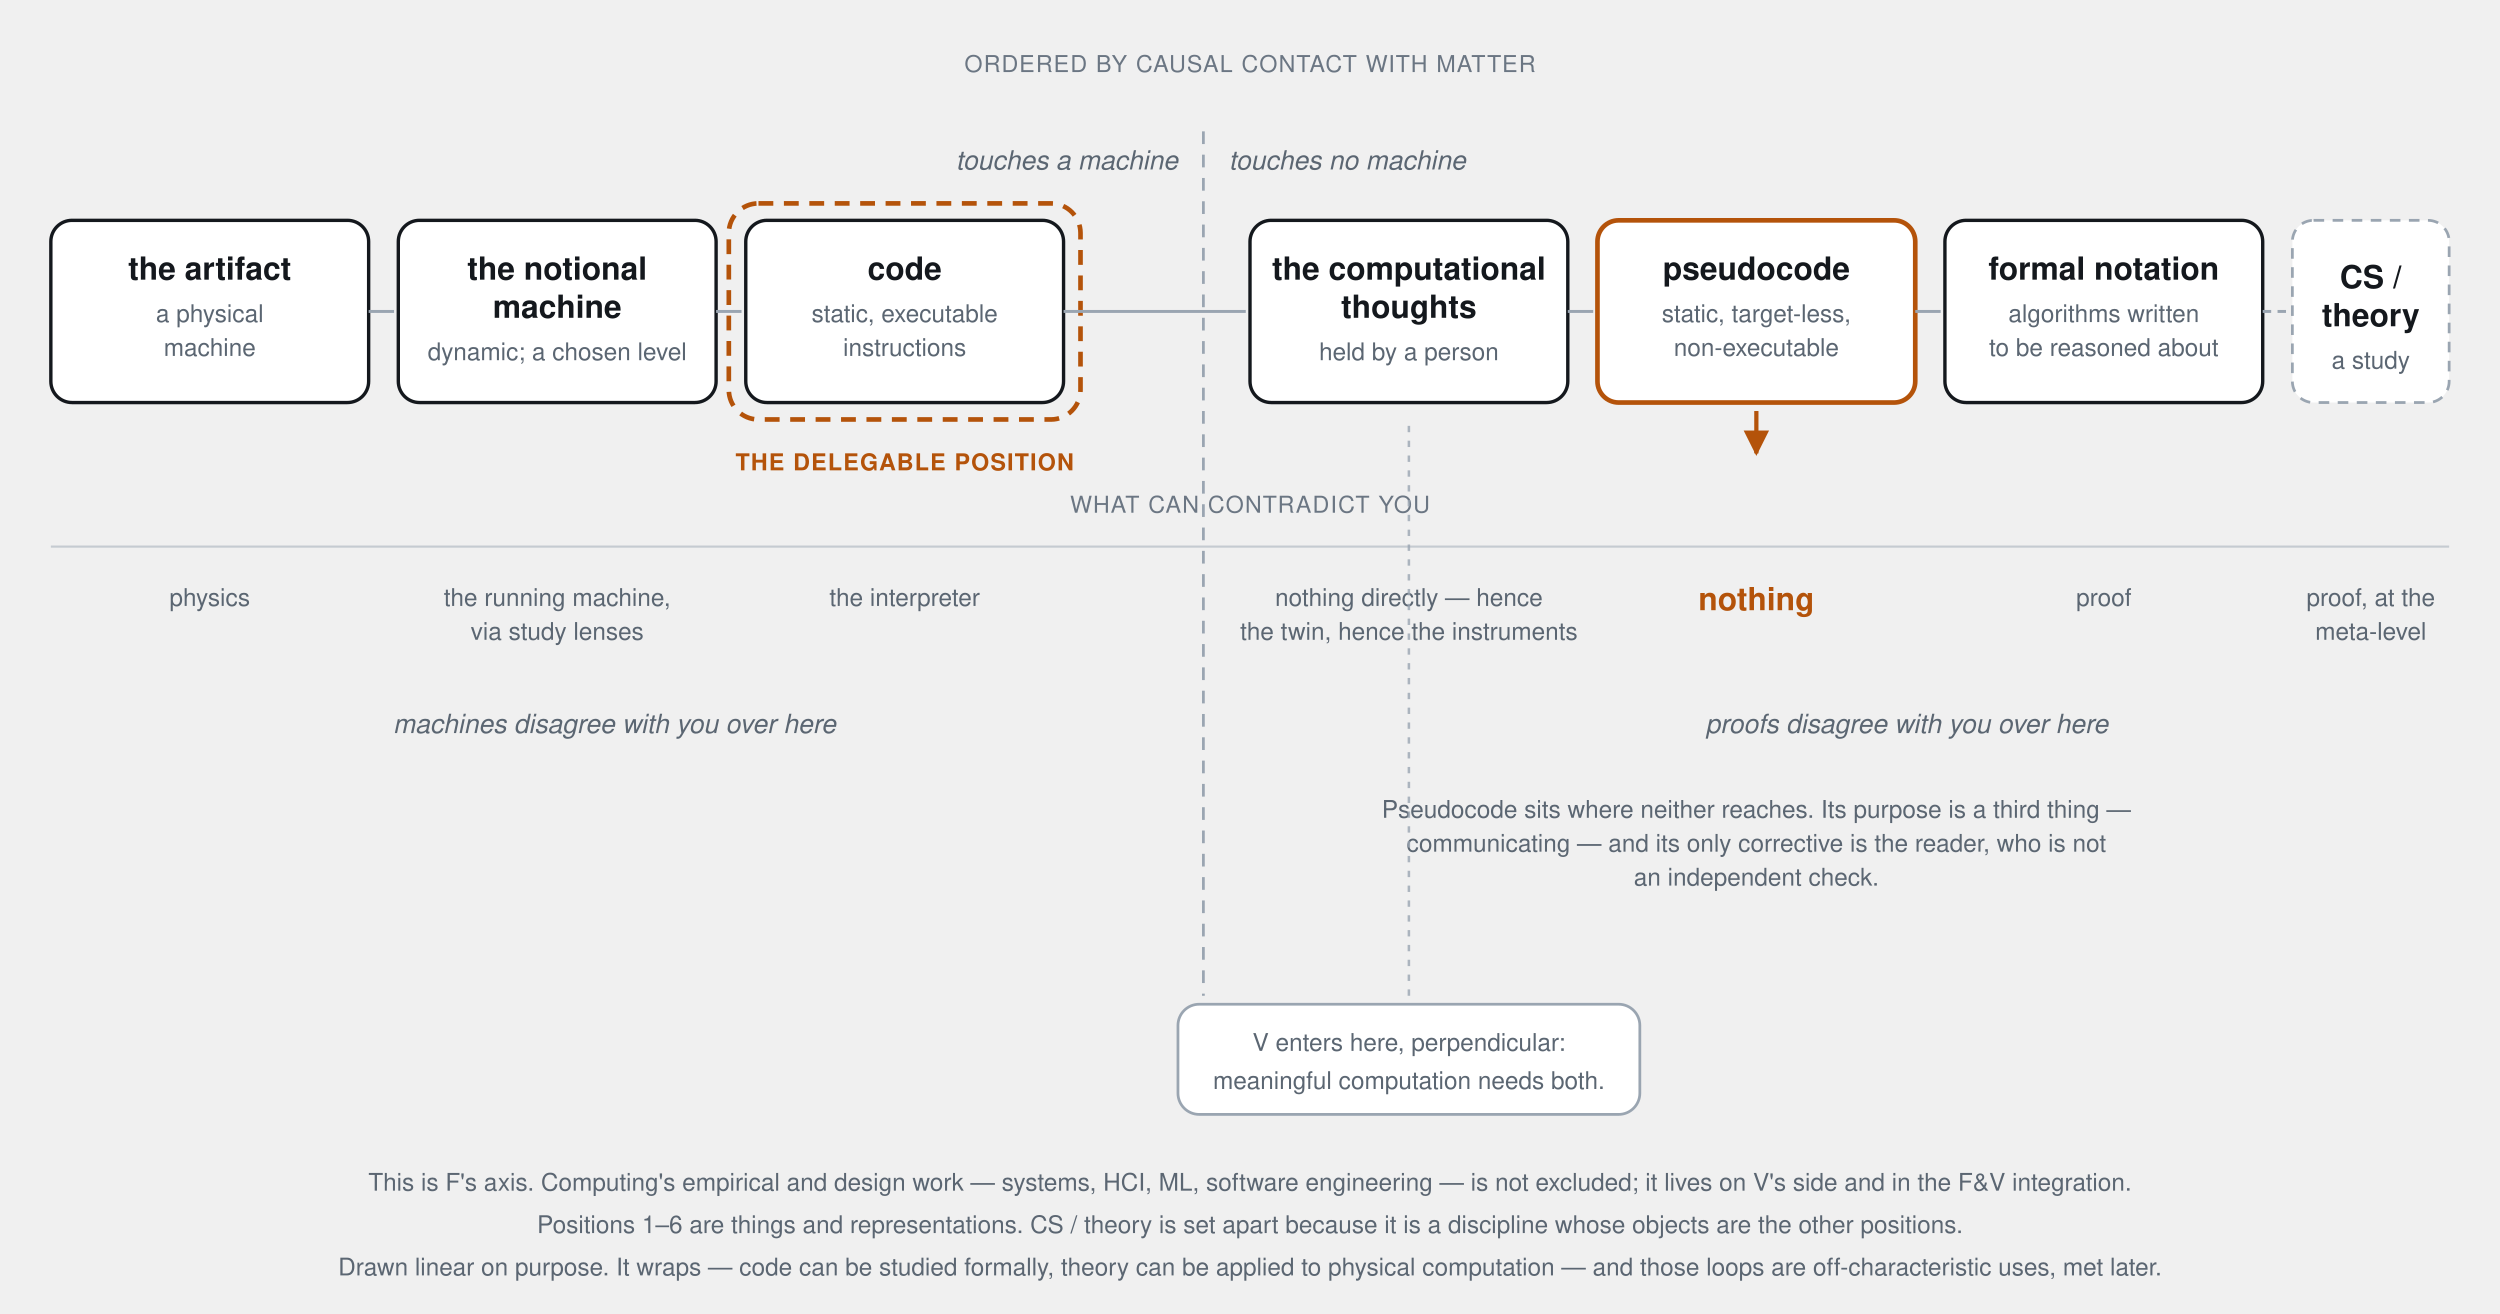
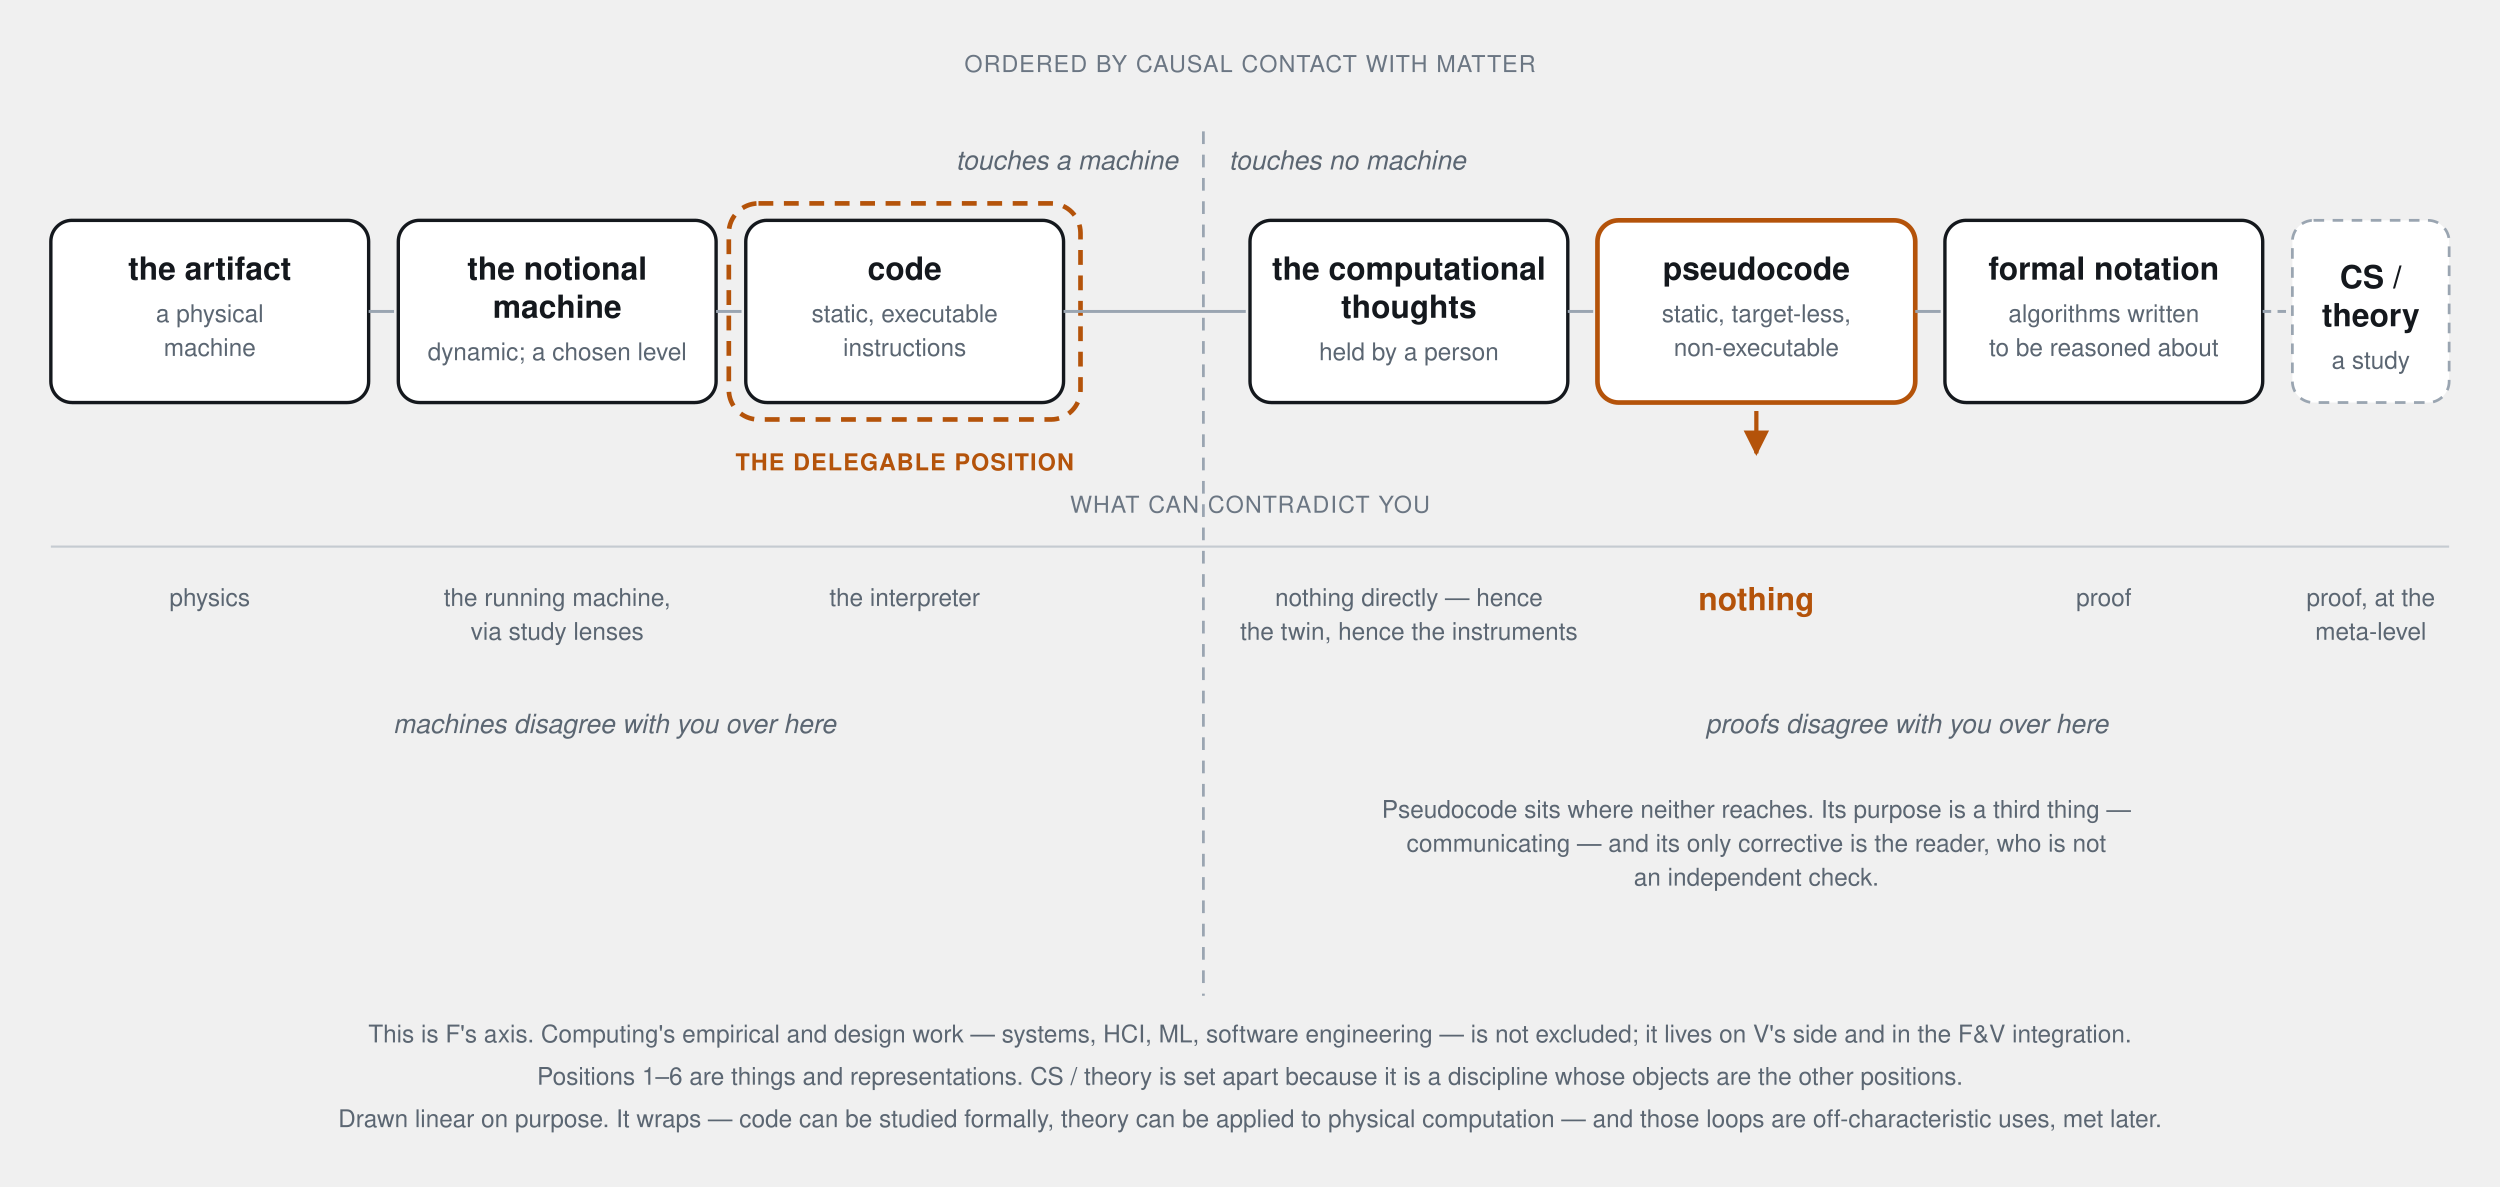
- <svg xmlns="http://www.w3.org/2000/svg" viewBox="0 0 1180 620" width="1180" height="620" role="img" aria-labelledby="ctl cds">
+ <svg xmlns="http://www.w3.org/2000/svg" viewBox="0 0 1180 560" width="1180" height="560" role="img" aria-labelledby="ctl cds">
  <style>
    :root { color-scheme: light dark; }
    .ink { fill: #14181d; }
    .muted { fill: #5b6672; }
    .line { stroke: #9aa5b1; }
    .box { fill: #ffffff; stroke: #14181d; }
    .soft { fill: #ffffff; stroke: #9aa5b1; }
    .accent { stroke: #b4530a; }
    .accentfill { fill: #b4530a; }
    .accenttag { fill: #b4530a; font-weight: 640; }
    .tag { fill: #6b7683; }
    @media (prefers-color-scheme: dark) {
      .ink { fill: #e8ecf1; }
      .muted { fill: #9aa5b1; }
      .line { stroke: #55606c; }
      .box { fill: #14181d; stroke: #e8ecf1; }
      .soft { fill: #14181d; stroke: #55606c; }
      .accent { stroke: #e8913f; }
      .accentfill { fill: #e8913f; }
      .accenttag { fill: #e8913f; }
      .tag { fill: #8792a0; }
    }
    text { font-family: ui-sans-serif, system-ui, -apple-system, "Segoe UI", Helvetica, Arial, sans-serif; }
    .h { font-size: 15px; font-weight: 640; }
    .s { font-size: 11.5px; }
    .g { font-size: 11px; letter-spacing: .05em; }
    .k { font-size: 12.5px; font-style: italic; }
  </style>
  <defs>
    <marker id="cdn" viewBox="0 0 10 10" refX="9" refY="5" markerWidth="6" markerHeight="6" orient="auto-start-reverse">
      <path d="M0 0 L10 5 L0 10 z" class="accentfill" />
    </marker>
  </defs>
  <text x="590" y="34" text-anchor="middle" class="g tag">ORDERED BY CAUSAL CONTACT WITH MATTER</text>
  <path d="M568 62 L568 470" class="line" fill="none" stroke-width="1.3" stroke-dasharray="6 5" />
  <text x="556" y="80" text-anchor="end" class="k muted">touches a machine</text>
  <text x="580" y="80" class="k muted">touches no machine</text>
  <rect x="24" y="104" width="150" height="86" rx="10" class="box" stroke-width="1.6" />
  <text x="99" y="132" text-anchor="middle" class="h ink">the artifact</text>
  <text x="99" y="152" text-anchor="middle" class="s muted">a physical</text>
  <text x="99" y="168" text-anchor="middle" class="s muted">machine</text>
  <rect x="188" y="104" width="150" height="86" rx="10" class="box" stroke-width="1.6" />
  <text x="263" y="132" text-anchor="middle" class="h ink">the notional</text>
  <text x="263" y="150" text-anchor="middle" class="h ink">machine</text>
  <text x="263" y="170" text-anchor="middle" class="s muted">dynamic; a chosen level</text>
  <rect x="344" y="96" width="166" height="102" rx="14" fill="none" class="accent" stroke-width="2.2" stroke-dasharray="7 5" />
  <rect x="352" y="104" width="150" height="86" rx="10" class="box" stroke-width="1.6" />
  <text x="427" y="132" text-anchor="middle" class="h ink">code</text>
  <text x="427" y="152" text-anchor="middle" class="s muted">static, executable</text>
  <text x="427" y="168" text-anchor="middle" class="s muted">instructions</text>
  <rect x="590" y="104" width="150" height="86" rx="10" class="box" stroke-width="1.6" />
  <text x="665" y="132" text-anchor="middle" class="h ink">the computational</text>
  <text x="665" y="150" text-anchor="middle" class="h ink">thoughts</text>
  <text x="665" y="170" text-anchor="middle" class="s muted">held by a person</text>
  <rect x="754" y="104" width="150" height="86" rx="10" class="box" stroke-width="2.2" style="stroke:#b4530a" />
  <text x="829" y="132" text-anchor="middle" class="h ink">pseudocode</text>
  <text x="829" y="152" text-anchor="middle" class="s muted">static, target-less,</text>
  <text x="829" y="168" text-anchor="middle" class="s muted">non-executable</text>
  <rect x="918" y="104" width="150" height="86" rx="10" class="box" stroke-width="1.6" />
  <text x="993" y="132" text-anchor="middle" class="h ink">formal notation</text>
  <text x="993" y="152" text-anchor="middle" class="s muted">algorithms written</text>
  <text x="993" y="168" text-anchor="middle" class="s muted">to be reasoned about</text>
  <rect x="1082" y="104" width="74" height="86" rx="10" class="soft" stroke-width="1.3" stroke-dasharray="5 4" />
  <text x="1119" y="136" text-anchor="middle" class="h ink">CS /</text>
  <text x="1119" y="154" text-anchor="middle" class="h ink">theory</text>
  <text x="1119" y="174" text-anchor="middle" class="s muted">a study</text>
  <path d="M174 147 L186 147" class="line" stroke-width="1.4" />
  <path d="M338 147 L350 147" class="line" stroke-width="1.4" />
  <path d="M502 147 L588 147" class="line" stroke-width="1.4" />
  <path d="M740 147 L752 147" class="line" stroke-width="1.4" />
  <path d="M904 147 L916 147" class="line" stroke-width="1.4" />
  <path d="M1068 147 L1080 147" class="line" stroke-width="1.4" stroke-dasharray="4 3" />
  <text x="590" y="242" text-anchor="middle" class="g tag">WHAT CAN CONTRADICT YOU</text>
  <path d="M24 258 L1156 258" class="line" fill="none" stroke-width="1" opacity=".5" />
  <text x="99" y="286" text-anchor="middle" class="s muted">physics</text>
  <text x="263" y="286" text-anchor="middle" class="s muted">the running machine,</text>
  <text x="263" y="302" text-anchor="middle" class="s muted">via study lenses</text>
  <text x="427" y="286" text-anchor="middle" class="s muted">the interpreter</text>
  <text x="665" y="286" text-anchor="middle" class="s muted">nothing directly — hence</text>
  <text x="665" y="302" text-anchor="middle" class="s muted">the twin, hence the instruments</text>
  <text x="829" y="288" text-anchor="middle" class="h accenttag">nothing</text>
  <text x="993" y="286" text-anchor="middle" class="s muted">proof</text>
  <text x="1119" y="286" text-anchor="middle" class="s muted">proof, at the</text>
  <text x="1119" y="302" text-anchor="middle" class="s muted">meta-level</text>
  <text x="290" y="346" text-anchor="middle" class="k muted">machines disagree with you over here</text>
  <text x="900" y="346" text-anchor="middle" class="k muted">proofs disagree with you over here</text>
  <path d="M829 194 L829 214" class="accent" fill="none" stroke-width="2" marker-end="url(#cdn)" />
  <text x="829" y="386" text-anchor="middle" class="s muted">Pseudocode sits where neither reaches. Its purpose is a third thing —</text>
  <text x="829" y="402" text-anchor="middle" class="s muted">communicating — and its only corrective is the reader, who is not</text>
  <text x="829" y="418" text-anchor="middle" class="s muted">an independent check.</text>
  <text x="427" y="222" text-anchor="middle" class="g accenttag">THE DELEGABLE POSITION</text>
-   <path d="M665 470 L665 200" class="line" fill="none" stroke-width="1.2" stroke-dasharray="3 4" opacity=".8" />
-   <rect x="556" y="474" width="218" height="52" rx="10" class="soft" stroke-width="1.3" />
-   <text x="665" y="496" text-anchor="middle" class="s muted">V enters here, perpendicular:</text>
-   <text x="665" y="514" text-anchor="middle" class="s muted">meaningful computation needs both.</text>
-   <text x="590" y="562" text-anchor="middle" class="s muted">This is F's axis. Computing's empirical and design work — systems, HCI, ML, software engineering — is not excluded; it lives on V's side and in the F&amp;V integration.</text>
-   <text x="590" y="582" text-anchor="middle" class="s muted">Positions 1–6 are things and representations. CS / theory is set apart because it is a discipline whose objects are the other positions.</text>
-   <text x="590" y="602" text-anchor="middle" class="s muted">Drawn linear on purpose. It wraps — code can be studied formally, theory can be applied to physical computation — and those loops are off-characteristic uses, met later.</text>
+   <text x="590" y="492" text-anchor="middle" class="s muted">This is F's axis. Computing's empirical and design work — systems, HCI, ML, software engineering — is not excluded; it lives on V's side and in the F&amp;V integration.</text>
+   <text x="590" y="512" text-anchor="middle" class="s muted">Positions 1–6 are things and representations. CS / theory is set apart because it is a discipline whose objects are the other positions.</text>
+   <text x="590" y="532" text-anchor="middle" class="s muted">Drawn linear on purpose. It wraps — code can be studied formally, theory can be applied to physical computation — and those loops are off-characteristic uses, met later.</text>
</svg>
